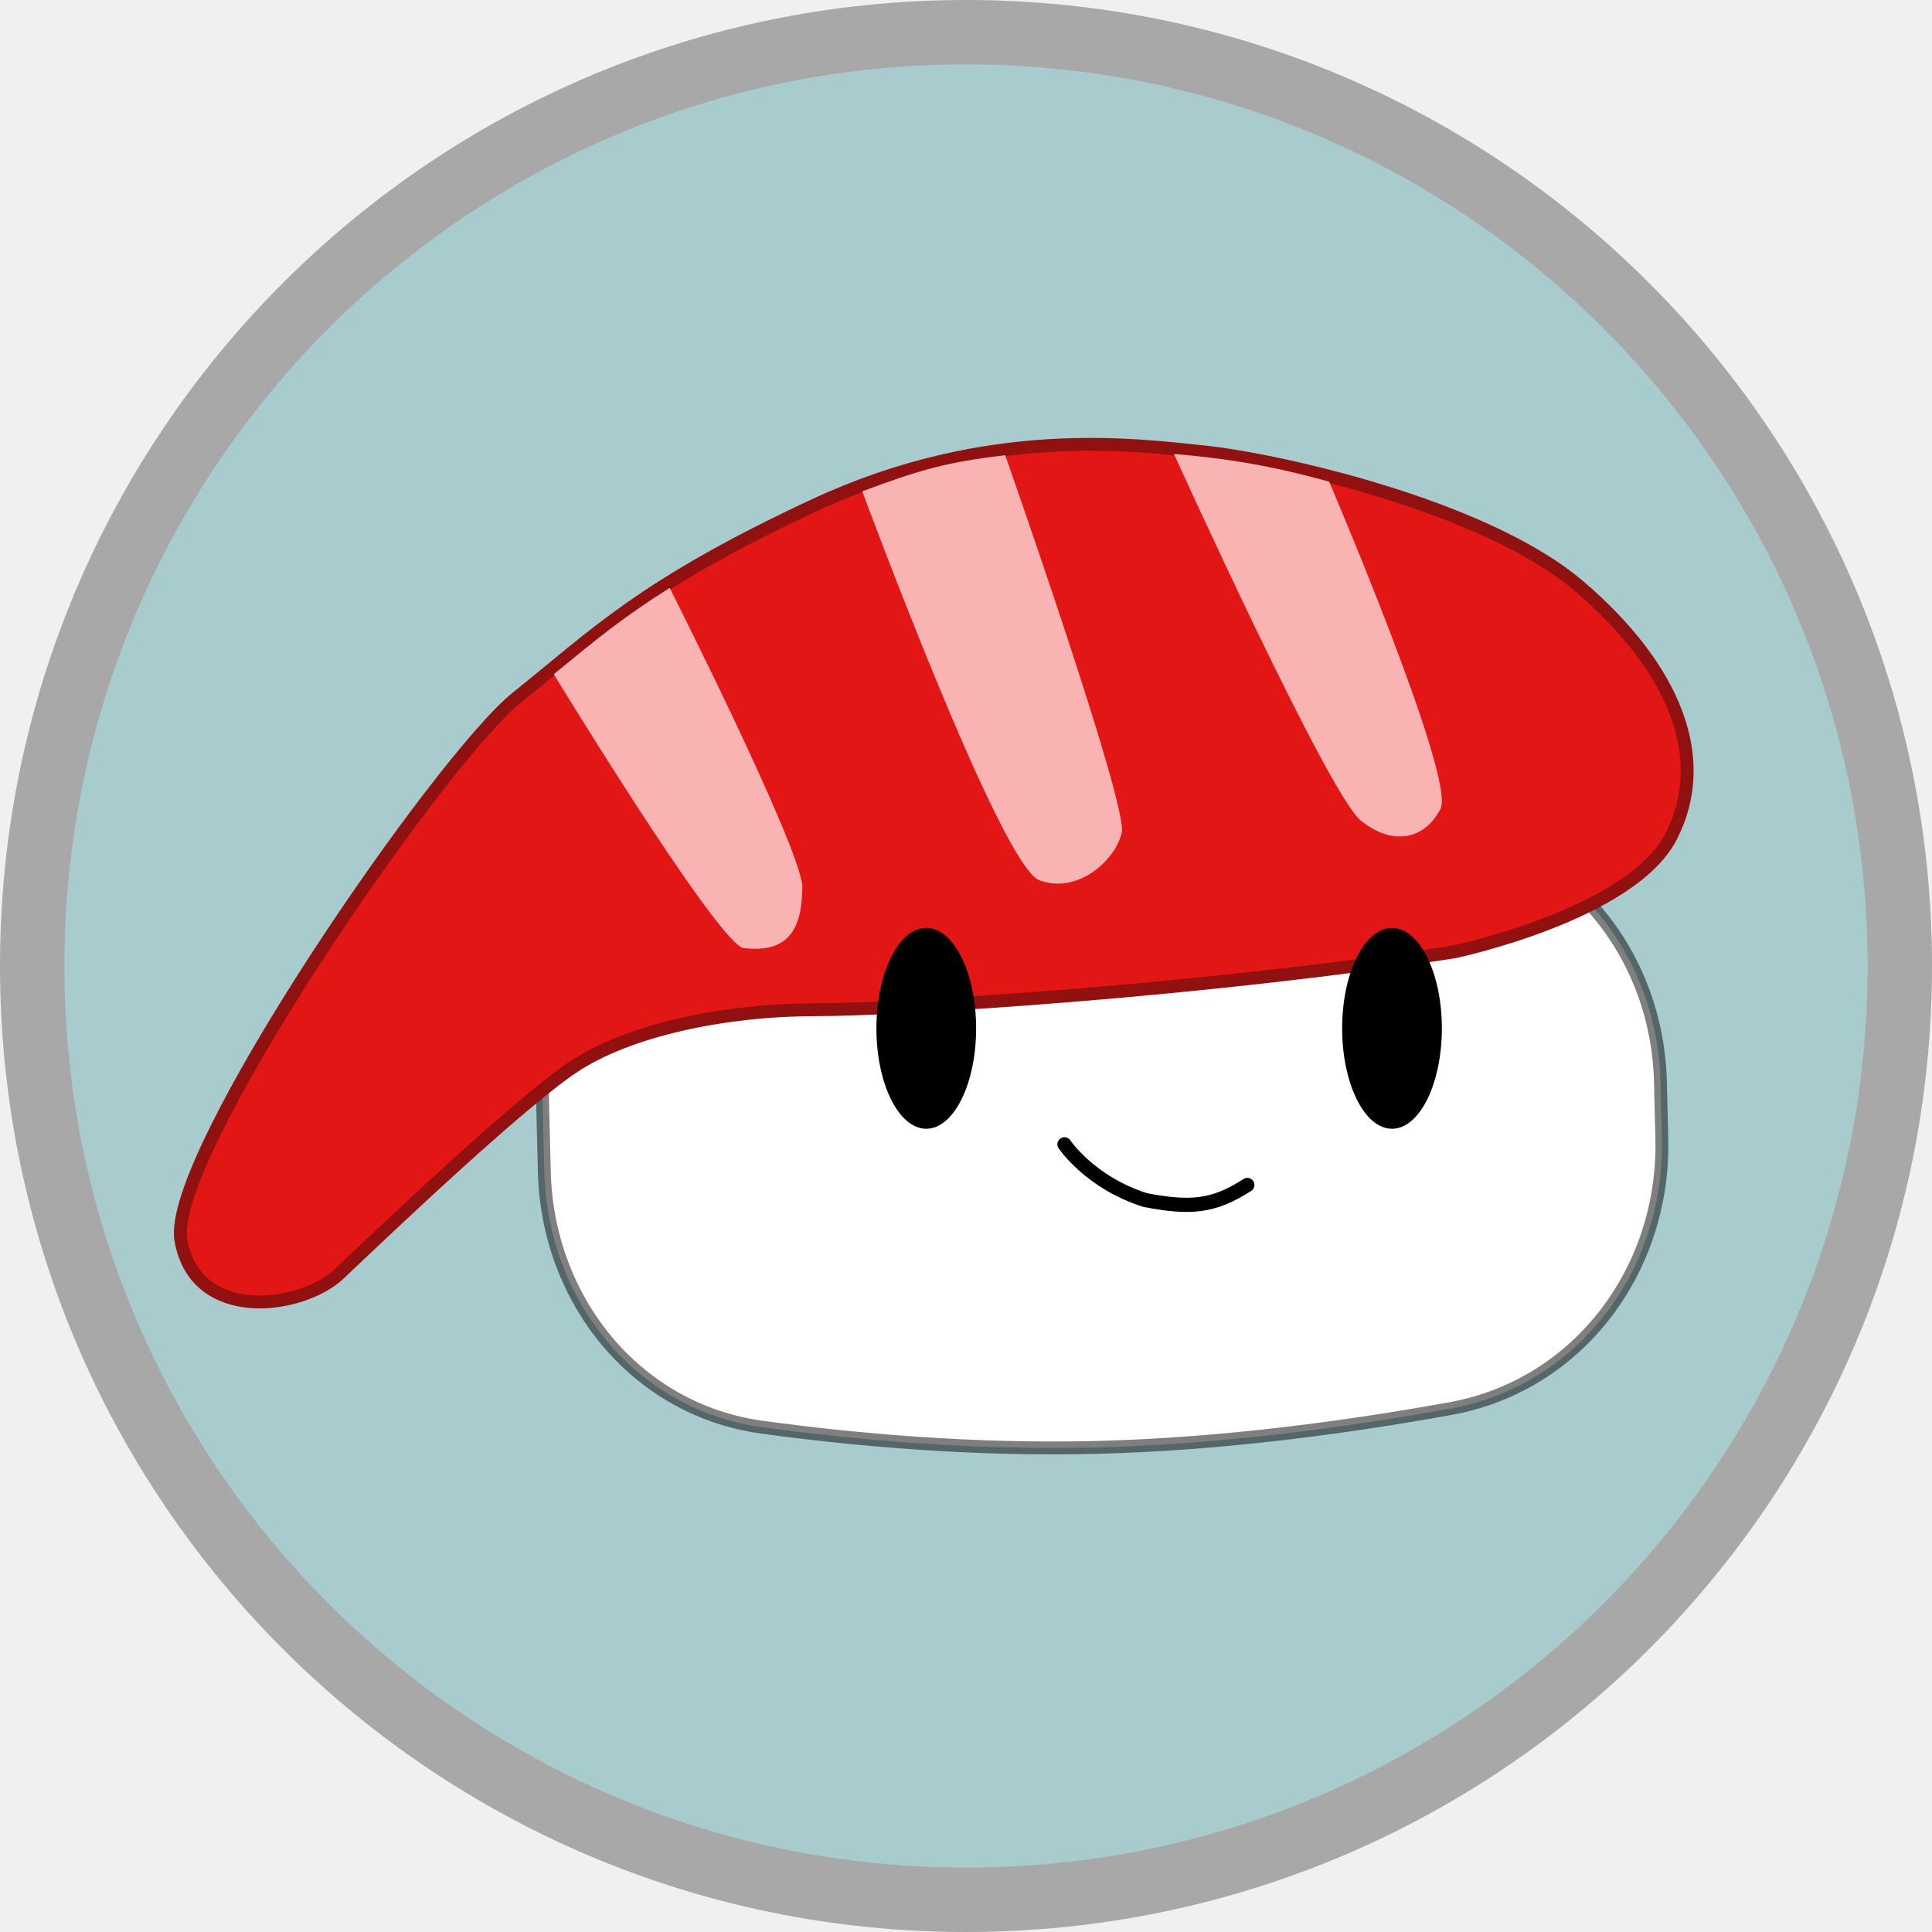
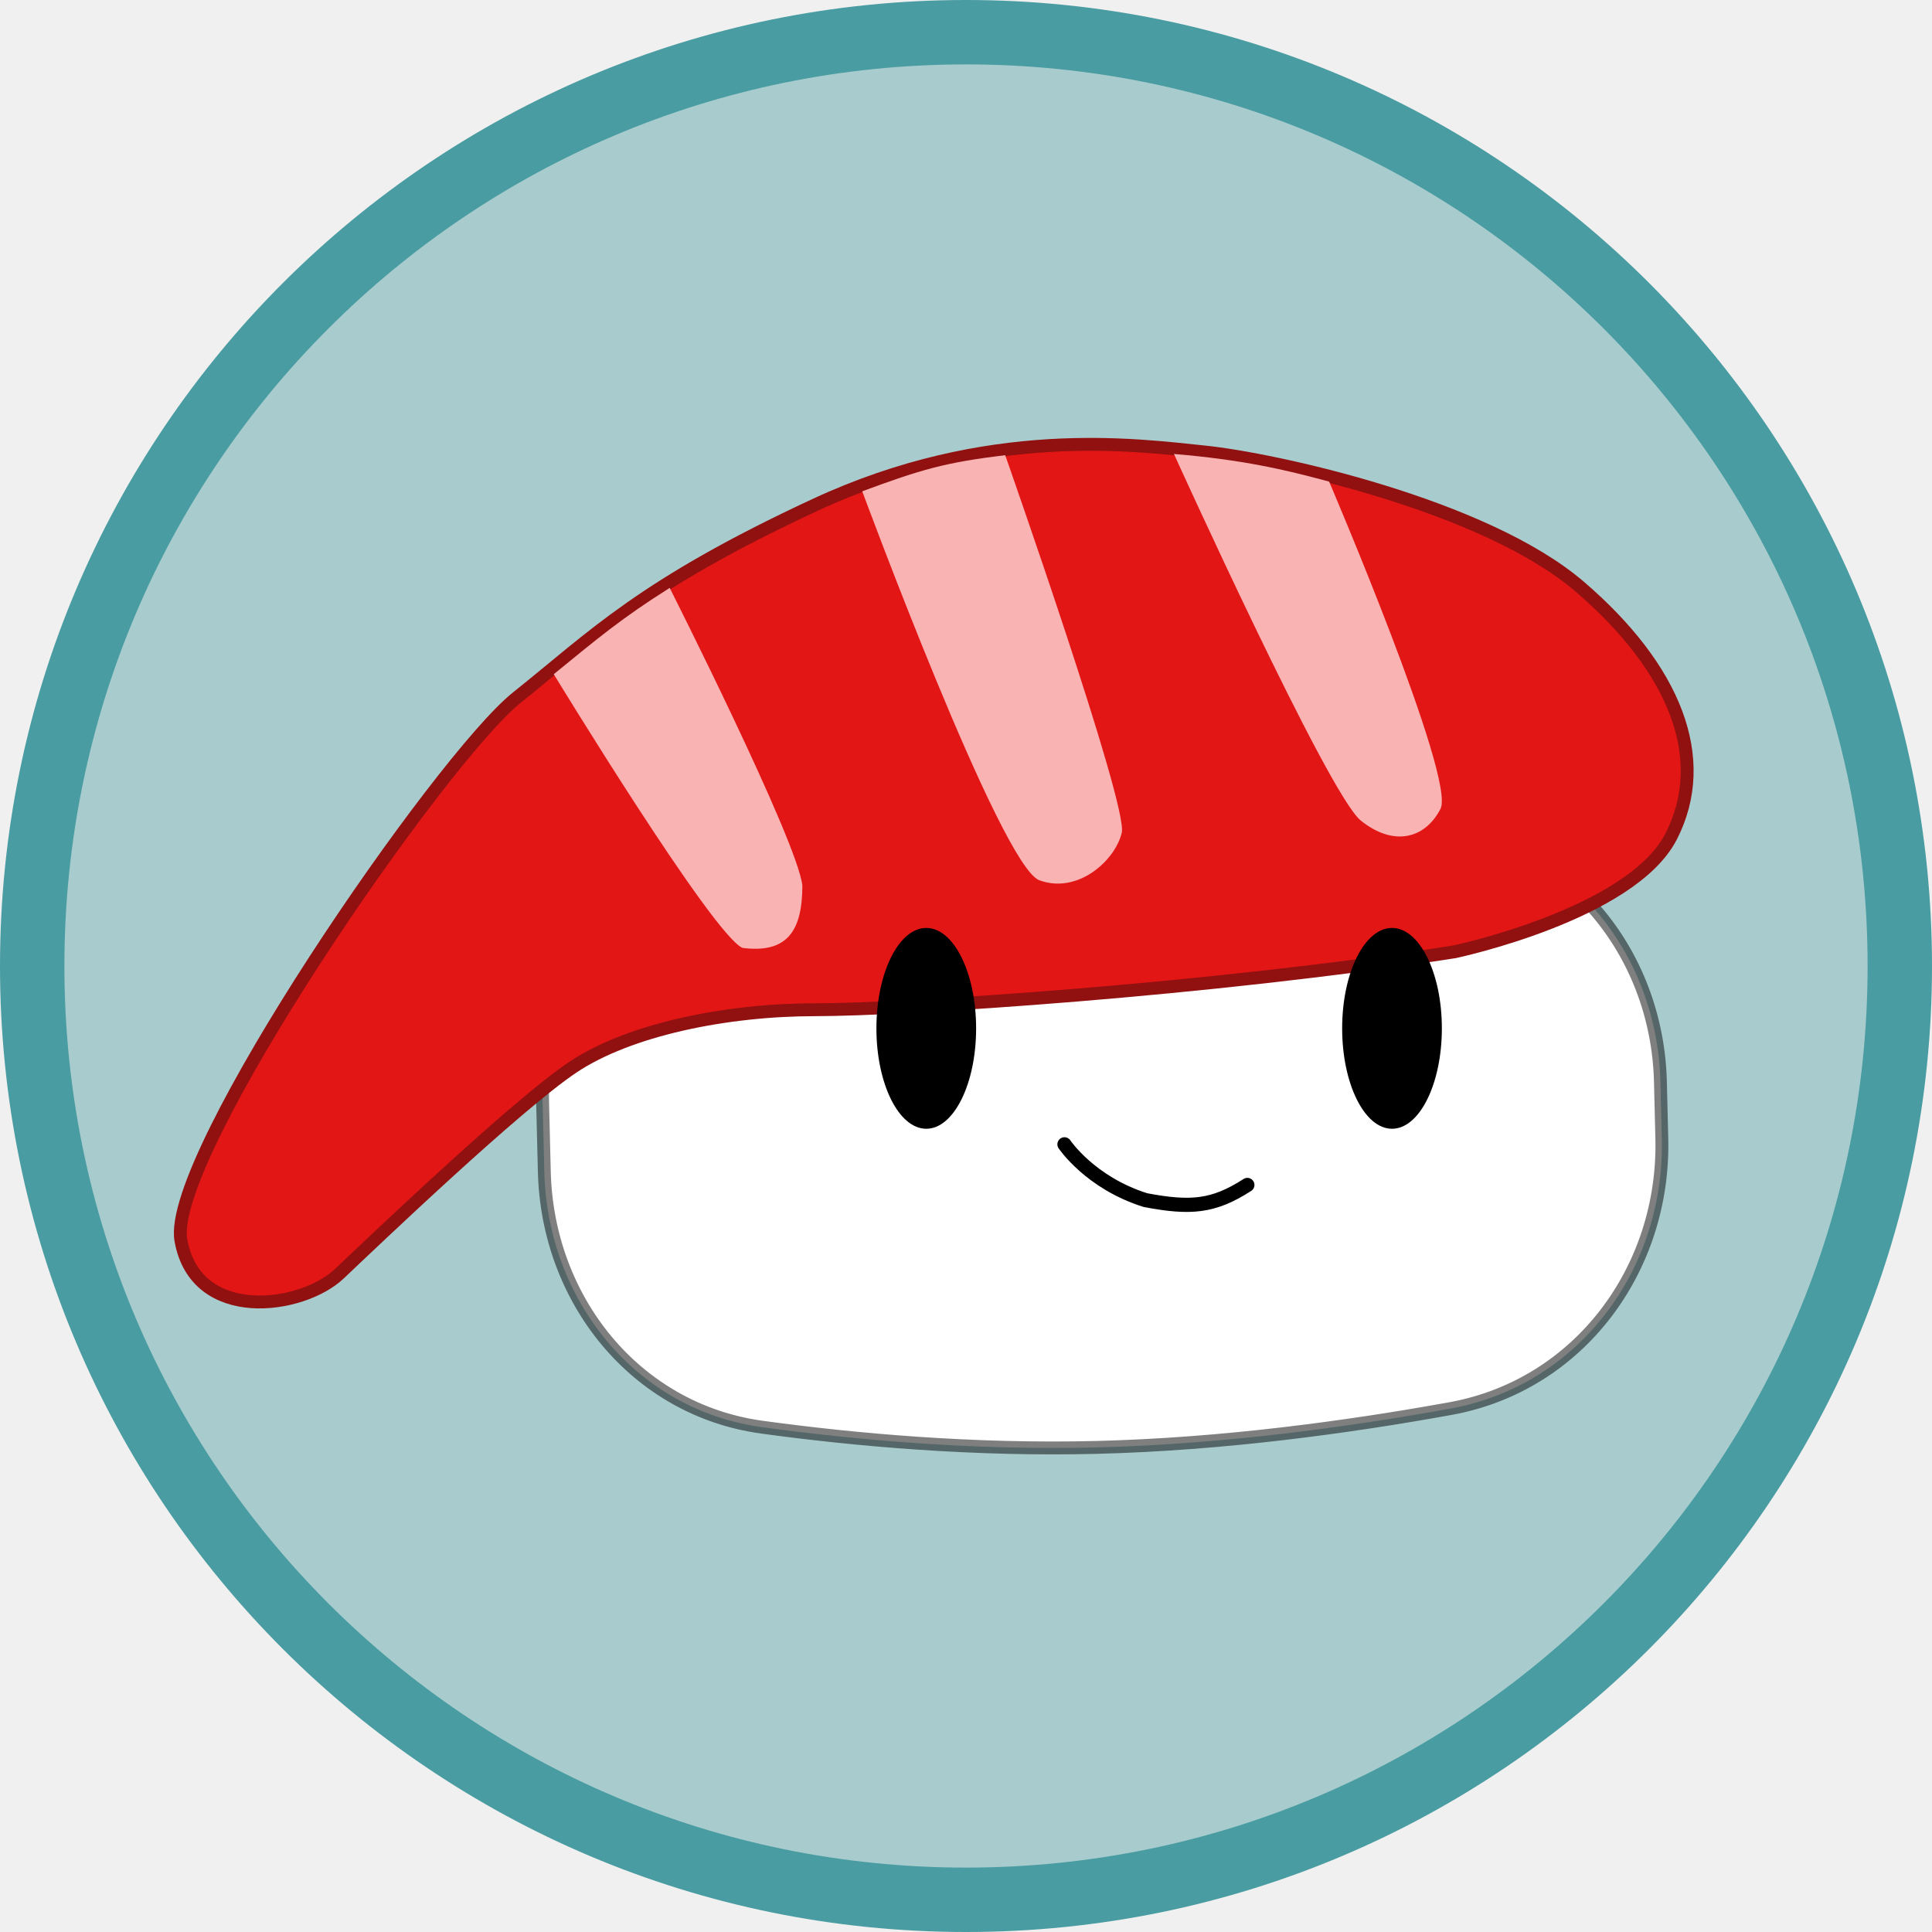
<svg xmlns="http://www.w3.org/2000/svg" width="300" height="300" viewBox="0 0 300 300" fill="none">
-   <circle cx="150" cy="150" r="145" fill="#A8CCCE" stroke="#A8A8A8" stroke-width="10" />
+   <circle cx="150" cy="150" r="145" fill="#A8CCCE" stroke="#499CA1" stroke-width="10" />
  <path d="M167.776 126.089C189.112 125.563 208.108 126.769 223.029 128.36C243.159 130.506 257.331 147.743 257.83 167.981C257.902 170.915 257.974 173.823 258.046 176.757C258.547 197.043 245.21 215.098 225.244 218.72C209.5 221.576 189.904 224.269 170.208 224.754C151.201 225.223 132.983 223.614 118.333 221.614C98.655 218.926 85.011 201.81 84.522 181.955L84.255 171.144C83.769 151.43 96.436 133.909 115.906 130.784C129.63 128.582 147.229 126.596 167.776 126.089Z" fill="white" stroke="black" stroke-opacity="0.5" stroke-width="2" />
  <path d="M126.59 78.389C99.69 90.889 92.19 98.79 80.29 108.29C68.39 117.79 25.79 179.589 28.09 192.589C30.39 205.59 46.89 203.29 52.69 197.789C58.49 192.289 80.29 171.49 88.99 165.69C97.689 159.89 112.69 156.79 126.59 156.79C140.49 156.79 187.608 153.753 225.89 147.79C225.89 147.79 253.29 141.99 259.49 129.89C265.69 117.789 260.09 103.789 245.29 91.09C230.49 78.389 197.79 71.29 187.09 70.189C176.39 69.09 153.49 65.889 126.59 78.389Z" fill="#E31616" stroke="#911010" stroke-width="2" />
  <path d="M206.39 74.789C199.471 72.905 192.954 71.393 182.29 70.489C182.29 70.489 206.238 123.346 211.298 127.412C216.359 131.478 221.239 130.303 223.679 125.605C226.119 120.907 206.39 74.789 206.39 74.789Z" fill="#FAB3B3" />
  <path d="M174.19 129.289C175.19 124.989 156.09 70.689 156.09 70.689C146.831 71.778 142.903 72.945 133.89 76.29C133.89 76.29 155.39 134.489 161.39 136.689C167.39 138.889 173.19 133.589 174.19 129.289Z" fill="#FAB3B3" />
  <path d="M124.589 137.489C123.789 130.489 103.989 91.289 103.989 91.289C96.441 96.046 92.762 99.174 85.989 104.689C85.989 104.689 110.589 145.089 115.289 147.189C122.289 148.089 124.589 144.489 124.589 137.489Z" fill="#FAB3B3" />
  <ellipse cx="143.83" cy="159.682" rx="7.741" ry="15.592" fill="black" />
  <ellipse cx="216.15" cy="159.682" rx="7.741" ry="15.592" fill="black" />
  <path d="M193.689 183.999C188.424 187.396 184.875 187.676 177.877 186.357C169.279 183.664 165.289 177.689 165.289 177.689" stroke="black" stroke-width="2.2" stroke-linecap="round" />
</svg>
